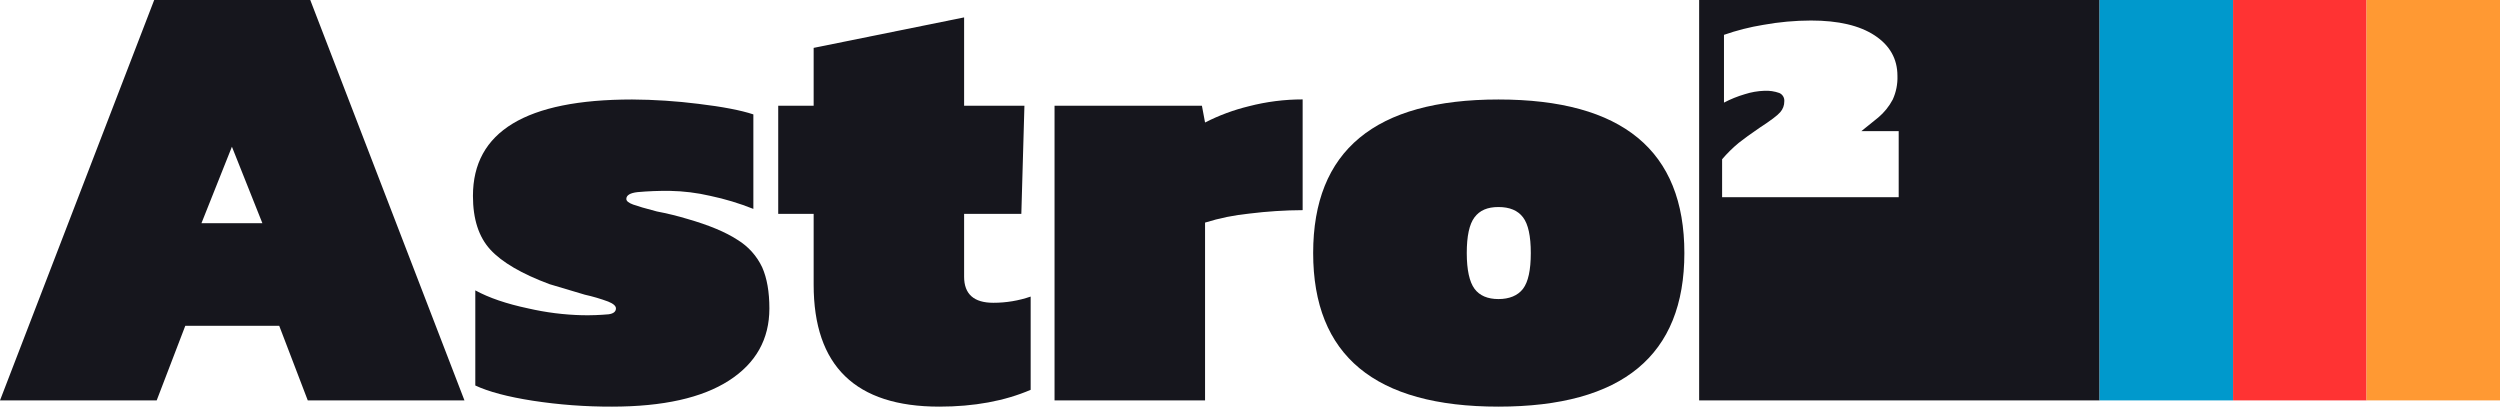
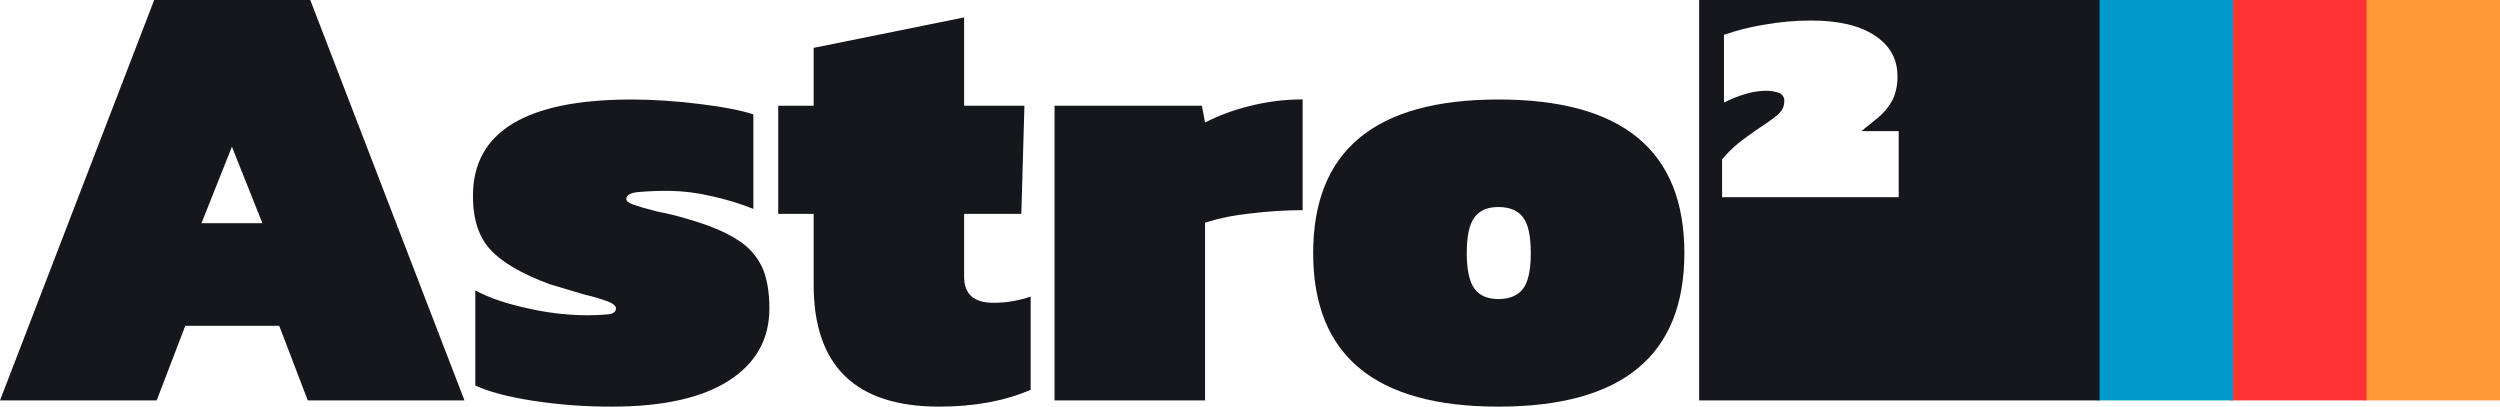
<svg xmlns="http://www.w3.org/2000/svg" viewBox="0 0 922.2 150">
  <defs>
-     <style>.cls-1{fill:#16161d;}.cls-2{fill:#09c;}.cls-3{fill:#f33;}.cls-4{fill:#f93;}</style>
+     <style>.cls-1{fill:#f93;}.cls-2{fill:#f33;}.cls-3{fill:#09c;}.cls-4{fill:#16161d;}</style>
  </defs>
  <g id="Layer_2" data-name="Layer 2">
    <g id="Layer_2-2" data-name="Layer 2">
-       <path class="cls-1" d="M56.88,0h57.57l56.88,147.7h-57.8L103,120.18H68.35L57.8,147.7H0ZM96.79,82.34,85.55,54.12,74.31,82.34Z" />
-       <path class="cls-1" d="M196.54,147.82q-13.87-2.17-21.21-5.62V107.11q7.56,4.13,19.49,6.65a99.68,99.68,0,0,0,20,2.52,90.41,90.41,0,0,0,9.64-.34c1.83-.23,2.75-1,2.75-2.18,0-.92-1-1.76-2.87-2.52a66,66,0,0,0-8.59-2.53q-12.16-3.66-13.08-3.9-15.36-5.73-21.79-12.73t-6.42-19.83q0-35.55,58.71-35.55a207.08,207.08,0,0,1,24.43,1.6q13.43,1.61,20.3,3.9V77.06A96.36,96.36,0,0,0,262,72.25a71.16,71.16,0,0,0-14.9-1.84,117.65,117.65,0,0,0-11.93.46q-4.12.47-4.13,2.52,0,1.15,2.52,2.07T242.3,78a111.39,111.39,0,0,1,11.24,2.75q11.93,3.43,18.46,7.69a23.65,23.65,0,0,1,9.17,10.2q2.64,6,2.64,15.14,0,17-14.91,26.6T225.79,150A188.81,188.81,0,0,1,196.54,147.82Z" />
-       <path class="cls-1" d="M300.14,105V78.9H287.07V39h13.07V17.66l55.5-11.24V39h22.25L376.75,78.9H355.64v23.16q0,9.63,10.78,9.63a42,42,0,0,0,13.77-2.29v34.4Q365.73,150,346.47,150,300.14,150,300.14,105Z" />
-       <path class="cls-1" d="M389,39h54.36l1.16,6.19a73.34,73.34,0,0,1,16.16-6,79,79,0,0,1,19.84-2.52V77.52a166.16,166.16,0,0,0-19.61,1.26,82.36,82.36,0,0,0-16.39,3.33V147.7H389Z" />
-       <path class="cls-1" d="M484.4,93.34q0-56.64,68.35-56.64,68.58,0,68.58,56.64T552.75,150Q484.4,150,484.4,93.34Zm77.41,13.19q2.87-3.78,2.87-13.19t-2.87-13.18c-1.92-2.53-4.93-3.79-9.06-3.79s-6.92,1.26-8.83,3.79-2.86,6.92-2.86,13.18,1,10.67,2.86,13.19,4.85,3.79,8.83,3.79S559.89,109.05,561.81,106.53Z" />
-       <path class="cls-1" d="M626.78,0V147.71H774.49V0Zm73.61,72.75H635.25v-14a49.26,49.26,0,0,1,6.07-6q2.86-2.29,7.92-5.73,6-3.9,7.45-5.63a5.89,5.89,0,0,0,1.5-4,3.06,3.06,0,0,0-1.84-3.09,14.33,14.33,0,0,0-5.51-.81,26.4,26.4,0,0,0-7.22,1.26,42,42,0,0,0-7.68,3.1v-25a85.71,85.71,0,0,1,14.44-3.67,99.94,99.94,0,0,1,17.67-1.61q15.13,0,23.5,5.51T699.93,28a19.38,19.38,0,0,1-1.73,8.71,22.23,22.23,0,0,1-5.38,6.66l-6.2,5h13.77Z" />
-       <rect class="cls-2" x="774.49" width="49.24" height="147.7" />
-       <rect class="cls-3" x="823.73" width="49.24" height="147.7" />
-       <rect class="cls-4" x="872.96" width="49.24" height="147.7" />
+       <rect class="cls-1" x="871.96" width="50.24" height="147.7" />
+       <rect class="cls-2" x="822.73" width="50.24" height="147.7" />
+       <rect class="cls-3" x="773.49" width="50.24" height="147.7" />
+       <path class="cls-4" d="M56.88,0h57.57l56.88,147.7h-57.8L103,120.18H68.35L57.8,147.7H0ZM96.79,82.34,85.55,54.12,74.31,82.34Z" />
+       <path class="cls-4" d="M196.54,147.82q-13.87-2.17-21.21-5.62V107.11q7.56,4.13,19.49,6.65a99.68,99.68,0,0,0,20,2.52,90.41,90.41,0,0,0,9.64-.34c1.83-.23,2.75-1,2.75-2.18,0-.92-1-1.76-2.87-2.52a66,66,0,0,0-8.59-2.53q-12.16-3.66-13.08-3.9-15.36-5.73-21.79-12.73t-6.42-19.83q0-35.55,58.71-35.55a207.08,207.08,0,0,1,24.43,1.6q13.43,1.61,20.3,3.9V77.06A96.36,96.36,0,0,0,262,72.25a71.16,71.16,0,0,0-14.9-1.84,117.65,117.65,0,0,0-11.93.46q-4.12.47-4.13,2.52,0,1.15,2.52,2.07T242.3,78a111.39,111.39,0,0,1,11.24,2.75q11.93,3.43,18.46,7.69a23.65,23.65,0,0,1,9.17,10.2q2.64,6,2.64,15.14,0,17-14.91,26.6T225.79,150A188.81,188.81,0,0,1,196.54,147.82Z" />
+       <path class="cls-4" d="M300.14,105V78.9H287.07V39h13.07V17.66l55.5-11.24V39h22.25L376.75,78.9H355.64v23.16q0,9.63,10.78,9.63a42,42,0,0,0,13.77-2.29v34.4Q365.73,150,346.47,150,300.14,150,300.14,105Z" />
+       <path class="cls-4" d="M389,39h54.36l1.16,6.19a73.34,73.34,0,0,1,16.16-6,79,79,0,0,1,19.84-2.52V77.52a166.16,166.16,0,0,0-19.61,1.26,82.36,82.36,0,0,0-16.39,3.33V147.7H389Z" />
+       <path class="cls-4" d="M484.4,93.34q0-56.64,68.35-56.64,68.58,0,68.58,56.64T552.75,150Q484.4,150,484.4,93.34Zm77.41,13.19q2.87-3.78,2.87-13.19t-2.87-13.18c-1.92-2.53-4.93-3.79-9.06-3.79s-6.92,1.26-8.83,3.79-2.86,6.92-2.86,13.18,1,10.67,2.86,13.19,4.85,3.79,8.83,3.79S559.89,109.05,561.81,106.53Z" />
+       <path class="cls-4" d="M626.78,0V147.71H774.49V0Zm73.61,72.75H635.25v-14a49.26,49.26,0,0,1,6.07-6q2.86-2.29,7.92-5.73,6-3.9,7.45-5.63a5.89,5.89,0,0,0,1.5-4,3.06,3.06,0,0,0-1.84-3.09,14.33,14.33,0,0,0-5.51-.81,26.4,26.4,0,0,0-7.22,1.26,42,42,0,0,0-7.68,3.1v-25a85.71,85.71,0,0,1,14.44-3.67,99.94,99.94,0,0,1,17.67-1.61q15.13,0,23.5,5.51T699.93,28a19.38,19.38,0,0,1-1.73,8.71,22.23,22.23,0,0,1-5.38,6.66l-6.2,5h13.77Z" />
    </g>
  </g>
</svg>
